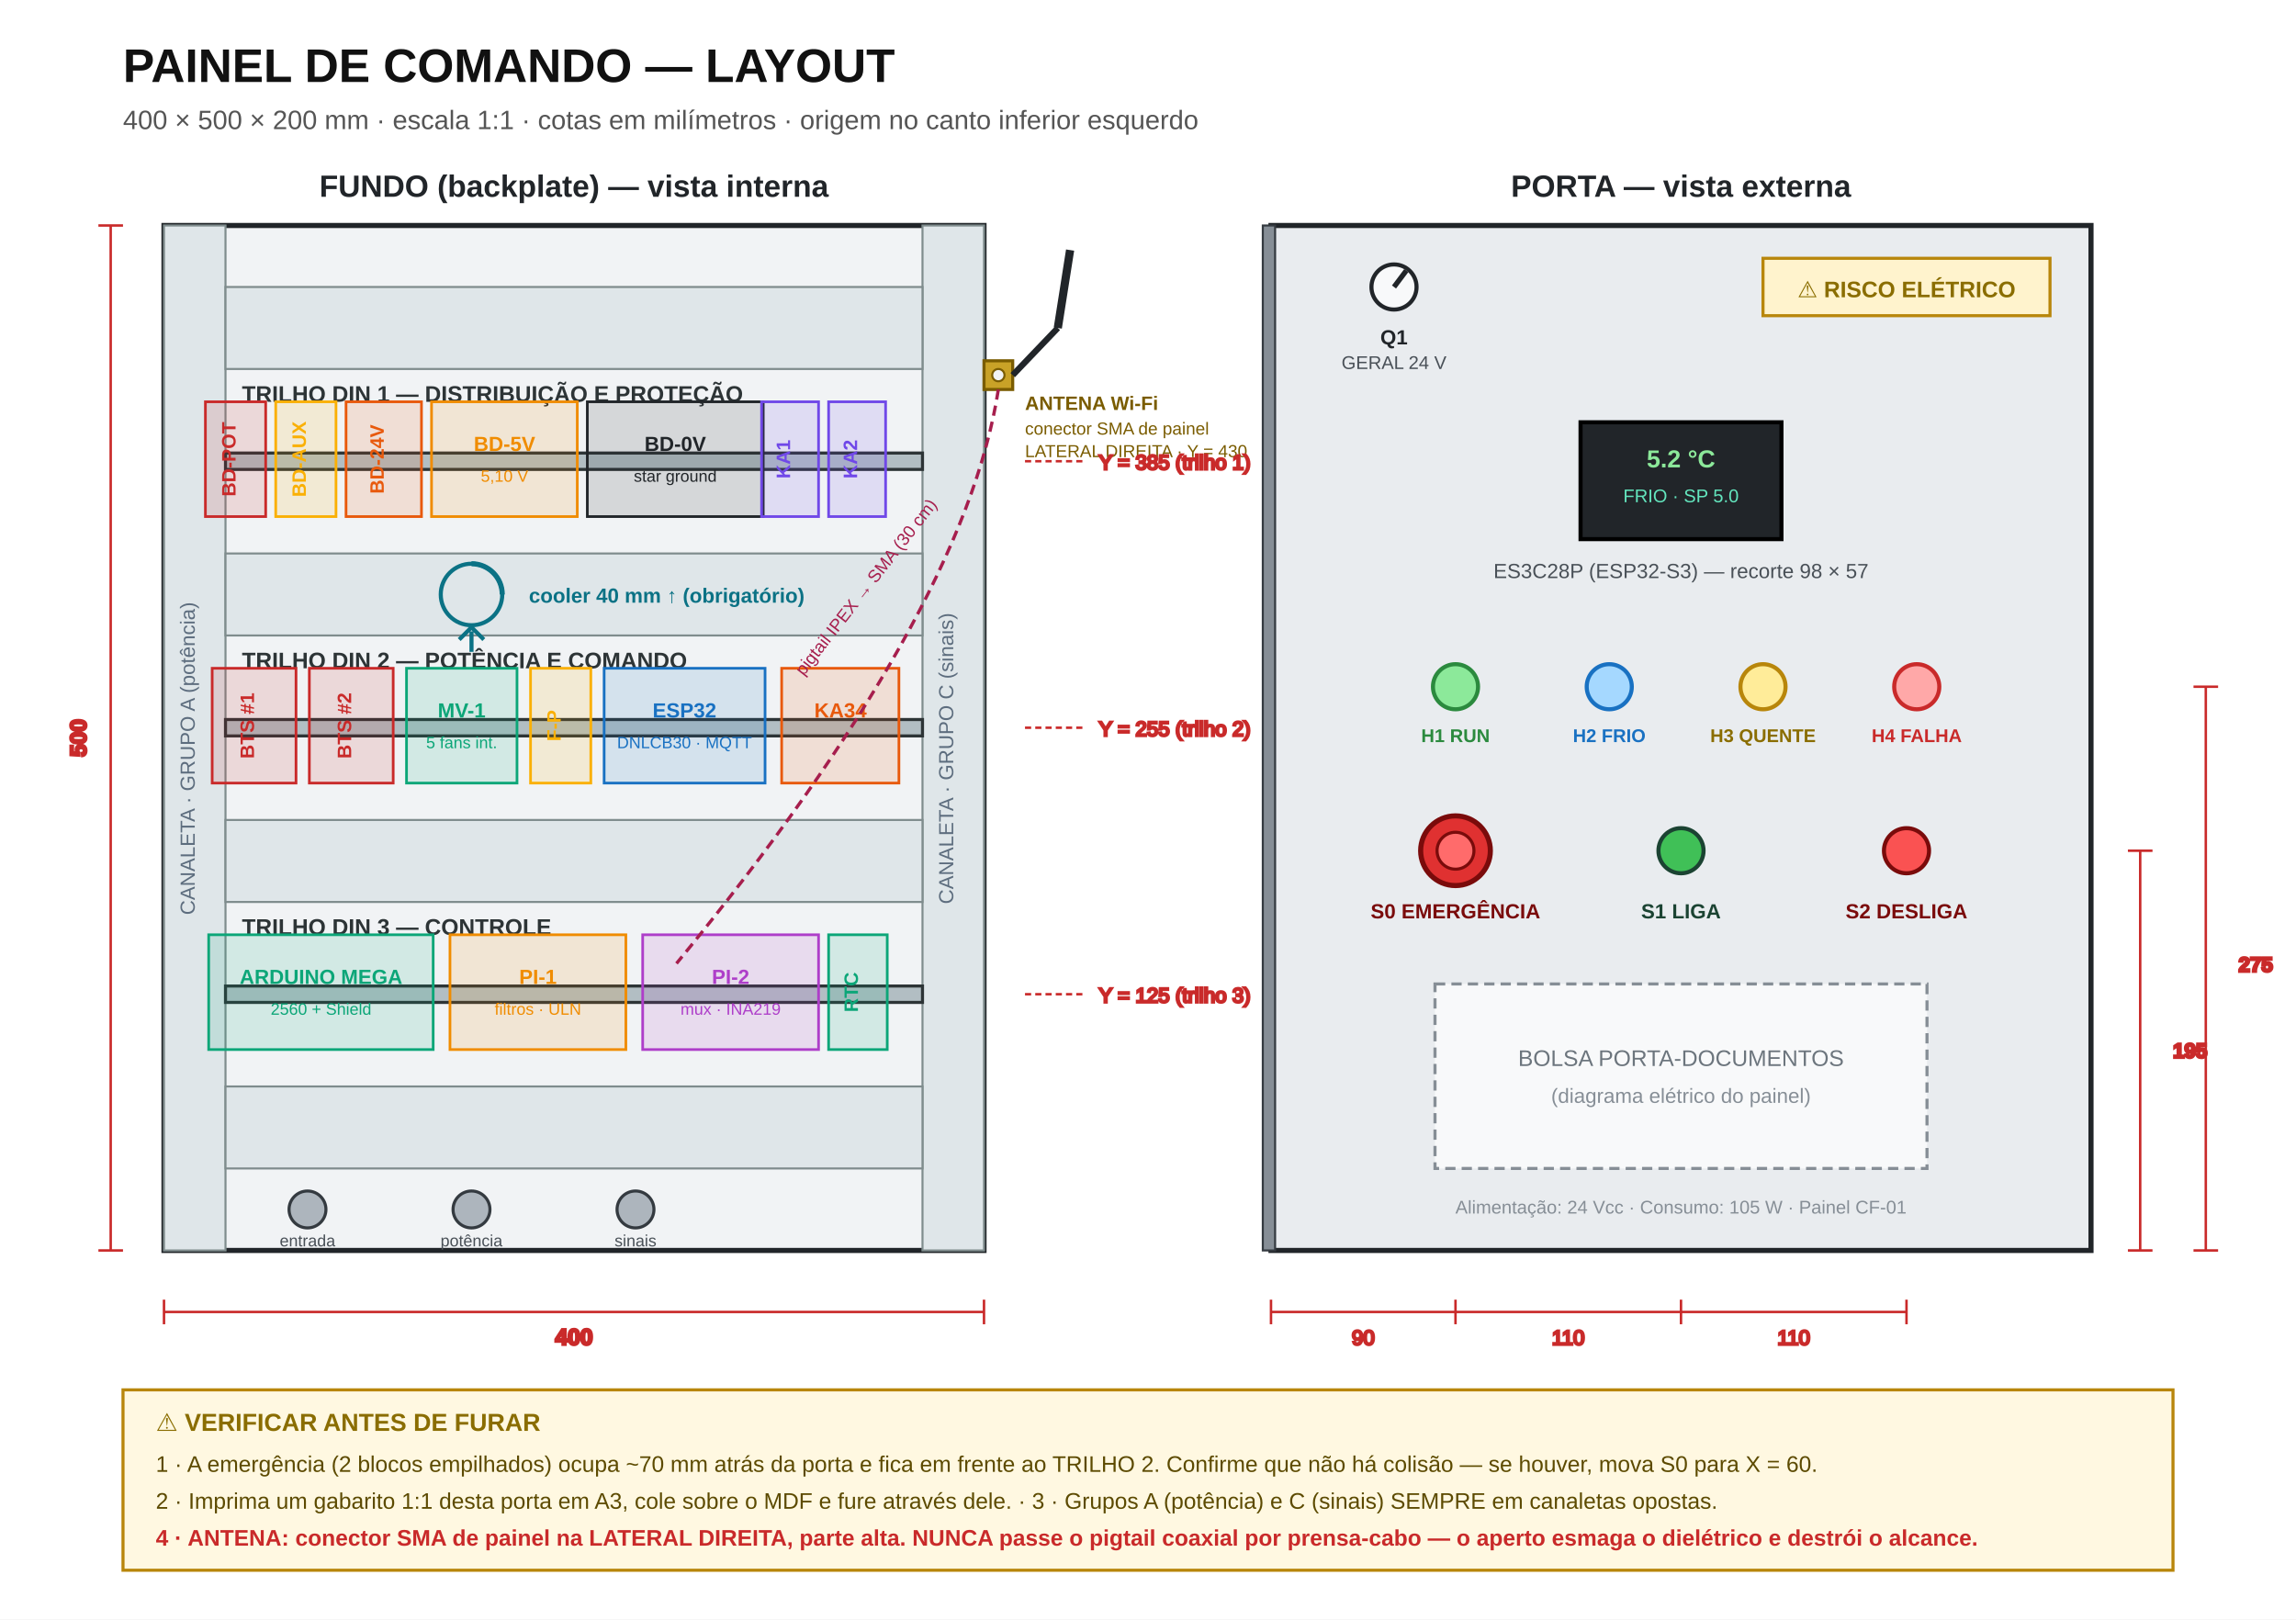
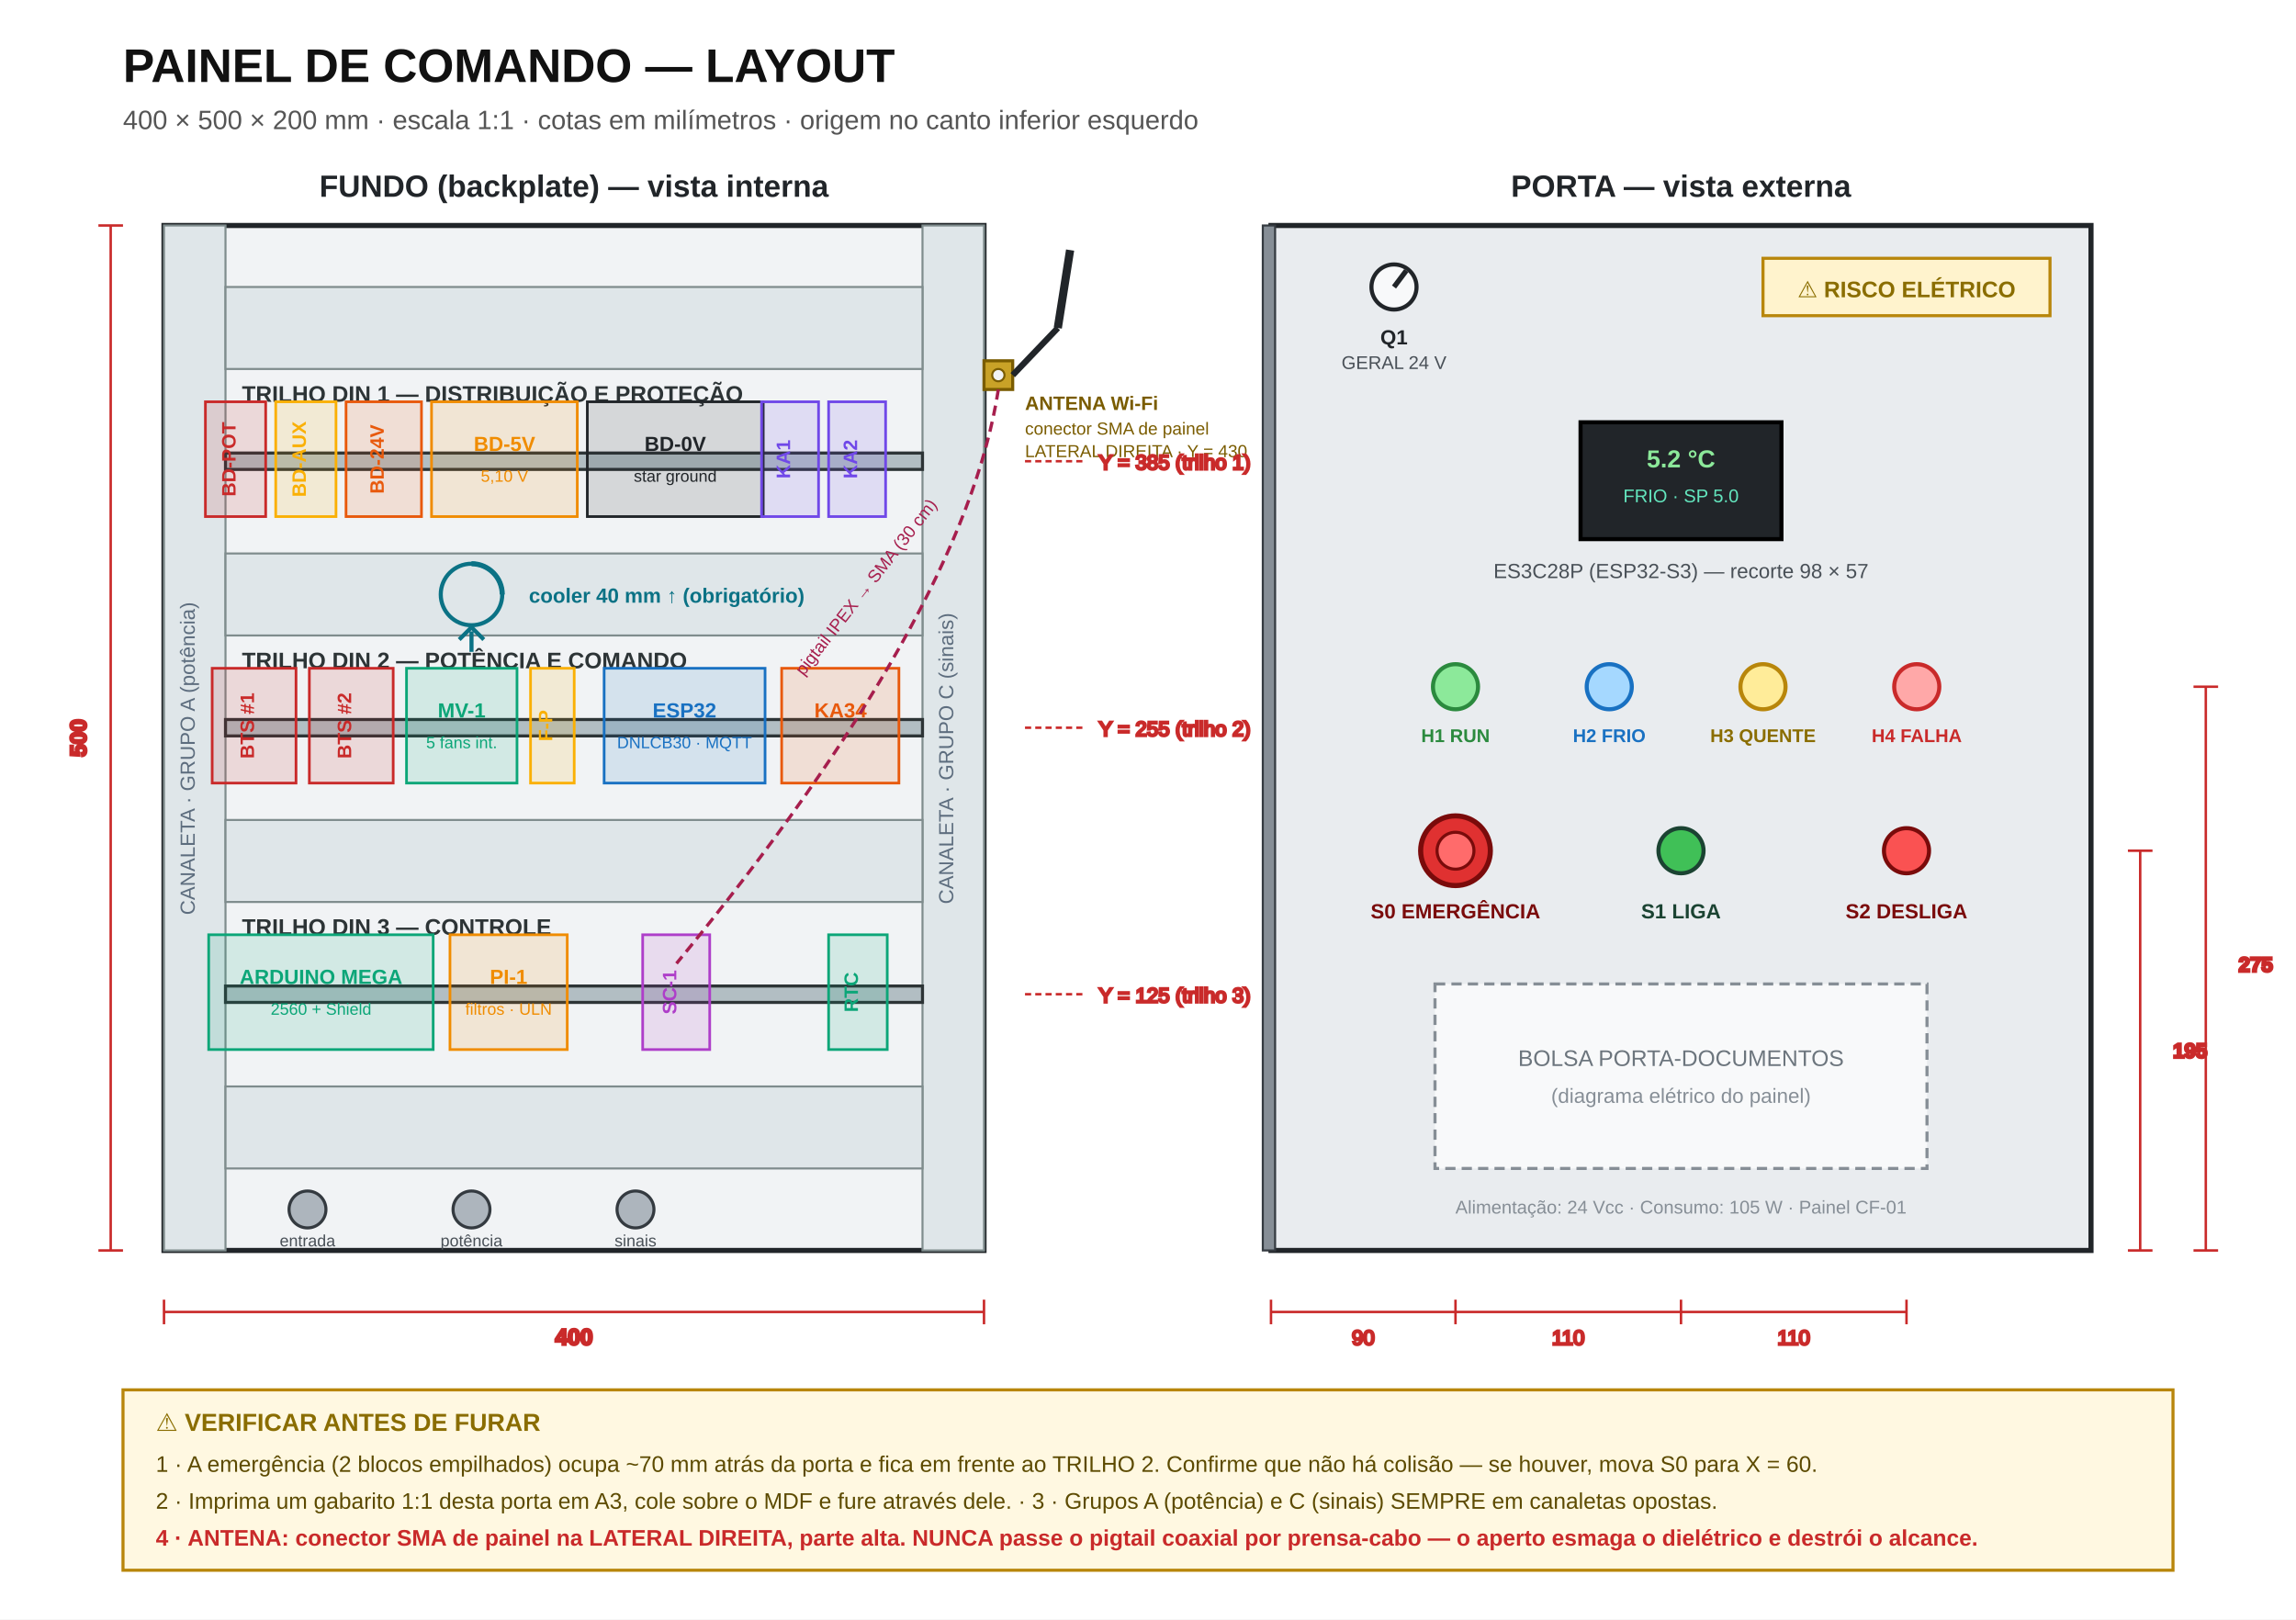
<svg xmlns="http://www.w3.org/2000/svg" viewBox="0 0 1120 790" width="1120" height="790" font-family="Segoe UI, Arial, sans-serif">
  <rect width="1120" height="790" fill="#ffffff" />
  <text x="60" y="40" font-size="23" font-weight="700" fill="#111">PAINEL DE COMANDO — LAYOUT</text>
  <text x="60" y="63" font-size="13" fill="#555">400 × 500 × 200 mm · escala 1:1 · cotas em milímetros · origem no canto inferior esquerdo</text>
  <text x="280" y="96" font-size="15" font-weight="700" fill="#212529" text-anchor="middle">FUNDO (backplate) — vista interna</text>
  <text x="820" y="96" font-size="15" font-weight="700" fill="#212529" text-anchor="middle">PORTA — vista externa</text>
  <rect x="80" y="110" width="400" height="500" fill="#f1f3f5" stroke="#212529" stroke-width="2.5" />
  <rect x="80" y="110" width="30" height="500" fill="#dfe6e9" stroke="#7f8c8d" stroke-width="1" />
  <rect x="450" y="110" width="30" height="500" fill="#dfe6e9" stroke="#7f8c8d" stroke-width="1" />
  <text x="95" y="370" font-size="10" fill="#5d6d7e" text-anchor="middle" transform="rotate(-90 95 370)">CANALETA · GRUPO A (potência)</text>
  <text x="465" y="370" font-size="10" fill="#5d6d7e" text-anchor="middle" transform="rotate(-90 465 370)">CANALETA · GRUPO C (sinais)</text>
  <g fill="#dfe6e9" stroke="#7f8c8d" stroke-width="1">
    <rect x="110" y="140" width="340" height="40" />
    <rect x="110" y="270" width="340" height="40" />
    <rect x="110" y="400" width="340" height="40" />
    <rect x="110" y="530" width="340" height="40" />
  </g>
  <rect x="110" y="221" width="340" height="8" fill="#b2bec3" stroke="#2d3436" stroke-width="1.5" />
  <text x="118" y="196" font-size="11" font-weight="700" fill="#2d3436">TRILHO DIN 1 — DISTRIBUIÇÃO E PROTEÇÃO</text>
  <g data-gerado="trilho1">
    <rect x="100.2" y="196" width="29.4" height="56" fill="#c92a2a22" stroke="#c92a2a" stroke-width="1.3" />
    <text x="114.9" y="224" font-size="9.5" font-weight="700" fill="#c92a2a" text-anchor="middle" transform="rotate(-90 114.9 224)">BD-POT</text>
    <rect x="134.5" y="196" width="29.4" height="56" fill="#fab00522" stroke="#fab005" stroke-width="1.3" />
    <text x="149.2" y="224" font-size="9.5" font-weight="700" fill="#fab005" text-anchor="middle" transform="rotate(-90 149.2 224)">BD-AUX</text>
    <rect x="168.8" y="196" width="36.8" height="56" fill="#e8590c22" stroke="#e8590c" stroke-width="1.3" />
    <text x="187.2" y="224" font-size="9.5" font-weight="700" fill="#e8590c" text-anchor="middle" transform="rotate(-90 187.2 224)">BD-24V</text>
    <rect x="210.5" y="196" width="71.1" height="56" fill="#f08c0022" stroke="#f08c00" stroke-width="1.3" />
    <text x="246.1" y="220" font-size="10" font-weight="700" fill="#f08c00" text-anchor="middle">BD-5V</text>
    <text x="246.1" y="235" font-size="8" fill="#f08c00" text-anchor="middle">5,10 V</text>
    <rect x="286.5" y="196" width="85.8" height="56" fill="#21252922" stroke="#212529" stroke-width="1.3" />
    <text x="329.4" y="220" font-size="10" font-weight="700" fill="#212529" text-anchor="middle">BD-0V</text>
    <text x="329.4" y="235" font-size="8" fill="#212529" text-anchor="middle">star ground</text>
    <rect x="371.5" y="196" width="27.8" height="56" fill="#7048e822" stroke="#7048e8" stroke-width="1.3" />
    <text x="385.4" y="224" font-size="9.5" font-weight="700" fill="#7048e8" text-anchor="middle" transform="rotate(-90 385.4 224)">KA1</text>
    <rect x="404.2" y="196" width="27.8" height="56" fill="#7048e822" stroke="#7048e8" stroke-width="1.3" />
    <text x="418.1" y="224" font-size="9.5" font-weight="700" fill="#7048e8" text-anchor="middle" transform="rotate(-90 418.1 224)">KA2</text>
  </g>
  <rect x="110" y="351" width="340" height="8" fill="#b2bec3" stroke="#2d3436" stroke-width="1.5" />
  <text x="118" y="326" font-size="11" font-weight="700" fill="#2d3436">TRILHO DIN 2 — POTÊNCIA E COMANDO</text>
  <g data-gerado="trilho2">
    <rect x="103.5" y="326" width="40.9" height="56" fill="#c92a2a22" stroke="#c92a2a" stroke-width="1.3" />
    <text x="123.9" y="354" font-size="9.5" font-weight="700" fill="#c92a2a" text-anchor="middle" transform="rotate(-90 123.9 354)">BTS #1</text>
    <rect x="150.9" y="326" width="40.9" height="56" fill="#c92a2a22" stroke="#c92a2a" stroke-width="1.3" />
    <text x="171.3" y="354" font-size="9.5" font-weight="700" fill="#c92a2a" text-anchor="middle" transform="rotate(-90 171.3 354)">BTS #2</text>
    <rect x="198.3" y="326" width="53.9" height="56" fill="#0ca67822" stroke="#0ca678" stroke-width="1.3" />
    <text x="225.2" y="350" font-size="10" font-weight="700" fill="#0ca678" text-anchor="middle">MV-1</text>
    <text x="225.2" y="365" font-size="8" fill="#0ca678" text-anchor="middle">5 fans int.</text>
-     <rect x="258.8" y="326" width="29.4" height="56" fill="#fab00522" stroke="#fab005" stroke-width="1.3" />
-     <text x="273.5" y="354" font-size="9.5" font-weight="700" fill="#fab005" text-anchor="middle" transform="rotate(-90 273.5 354)">F-P</text>
+     <rect x="258.8" y="326" width="21.3" height="56" fill="#fab00522" stroke="#fab005" stroke-width="1.3" />
+     <text x="269.4" y="354" font-size="9.5" font-weight="700" fill="#fab005" text-anchor="middle" transform="rotate(-90 269.4 354)">F-P</text>
    <rect x="294.7" y="326" width="78.5" height="56" fill="#1971c222" stroke="#1971c2" stroke-width="1.3" />
    <text x="333.9" y="350" font-size="10" font-weight="700" fill="#1971c2" text-anchor="middle">ESP32</text>
    <text x="333.9" y="365" font-size="8" fill="#1971c2" text-anchor="middle">DNLCB30 · MQTT</text>
    <rect x="381.3" y="326" width="57.2" height="56" fill="#e8590c22" stroke="#e8590c" stroke-width="1.3" />
    <text x="410.0" y="350" font-size="10" font-weight="700" fill="#e8590c" text-anchor="middle">KA34</text>
  </g>
  <circle cx="230" cy="290" r="15" fill="none" stroke="#0b7285" stroke-width="2" />
  <path d="M230 275 A15 15 0 0 1 245 290" fill="none" stroke="#0b7285" stroke-width="2.5" />
  <path d="M230 308 L230 318 M224 312 L230 306 L236 312" stroke="#0b7285" stroke-width="2" fill="none" />
  <text x="258" y="294" font-size="10" font-weight="700" fill="#0b7285">cooler 40 mm ↑ (obrigatório)</text>
  <rect x="110" y="481" width="340" height="8" fill="#b2bec3" stroke="#2d3436" stroke-width="1.5" />
  <text x="118" y="456" font-size="11" font-weight="700" fill="#2d3436">TRILHO DIN 3 — CONTROLE</text>
  <g data-gerado="trilho3">
    <rect x="101.8" y="456" width="109.5" height="56" fill="#0ca67822" stroke="#0ca678" stroke-width="1.3" />
    <text x="156.6" y="480" font-size="10" font-weight="700" fill="#0ca678" text-anchor="middle">ARDUINO MEGA</text>
    <text x="156.6" y="495" font-size="8" fill="#0ca678" text-anchor="middle">2560 + Shield</text>
-     <rect x="219.5" y="456" width="85.8" height="56" fill="#f08c0022" stroke="#f08c00" stroke-width="1.3" />
-     <text x="262.4" y="480" font-size="10" font-weight="700" fill="#f08c00" text-anchor="middle">PI-1</text>
-     <text x="262.4" y="495" font-size="8" fill="#f08c00" text-anchor="middle">filtros · ULN</text>
-     <rect x="313.5" y="456" width="85.8" height="56" fill="#ae3ec922" stroke="#ae3ec9" stroke-width="1.3" />
-     <text x="356.4" y="480" font-size="10" font-weight="700" fill="#ae3ec9" text-anchor="middle">PI-2</text>
-     <text x="356.4" y="495" font-size="8" fill="#ae3ec9" text-anchor="middle">mux · INA219</text>
+     <rect x="219.5" y="456" width="57.2" height="56" fill="#f08c0022" stroke="#f08c00" stroke-width="1.3" />
+     <text x="248.1" y="480" font-size="10" font-weight="700" fill="#f08c00" text-anchor="middle">PI-1</text>
+     <text x="248.1" y="495" font-size="8" fill="#f08c00" text-anchor="middle">filtros · ULN</text>
+     <rect x="313.5" y="456" width="32.7" height="56" fill="#ae3ec922" stroke="#ae3ec9" stroke-width="1.3" />
+     <text x="329.9" y="484" font-size="9.5" font-weight="700" fill="#ae3ec9" text-anchor="middle" transform="rotate(-90 329.9 484)">SC-1</text>
    <rect x="404.2" y="456" width="28.6" height="56" fill="#0ca67822" stroke="#0ca678" stroke-width="1.3" />
    <text x="418.5" y="484" font-size="9.5" font-weight="700" fill="#0ca678" text-anchor="middle" transform="rotate(-90 418.5 484)">RTC</text>
  </g>
  <g>
    <circle cx="150" cy="590" r="9" fill="#adb5bd" stroke="#343a40" stroke-width="1.5" />
    <circle cx="230" cy="590" r="9" fill="#adb5bd" stroke="#343a40" stroke-width="1.5" />
    <circle cx="310" cy="590" r="9" fill="#adb5bd" stroke="#343a40" stroke-width="1.5" />
    <text x="150" y="608" font-size="8" fill="#495057" text-anchor="middle">entrada</text>
    <text x="230" y="608" font-size="8" fill="#495057" text-anchor="middle">potência</text>
    <text x="310" y="608" font-size="8" fill="#495057" text-anchor="middle">sinais</text>
  </g>
  <g>
    <rect x="480" y="176" width="14" height="14" fill="#c9a227" stroke="#7a5c00" stroke-width="1.5" />
    <circle cx="487" cy="183" r="3" fill="#f1f3f5" stroke="#7a5c00" stroke-width="1" />
    <line x1="494" y1="183" x2="516" y2="160" stroke="#212529" stroke-width="3" />
    <line x1="516" y1="160" x2="522" y2="122" stroke="#212529" stroke-width="4" />
    <text x="500" y="200" font-size="9.5" font-weight="700" fill="#7a5c00">ANTENA Wi-Fi</text>
    <text x="500" y="212" font-size="8.5" fill="#7a5c00">conector SMA de painel</text>
    <text x="500" y="223" font-size="8.5" fill="#7a5c00">LATERAL DIREITA · Y = 430</text>
    <path d="M487 190 Q470 300 330 470" fill="none" stroke="#a61e4d" stroke-width="1.6" stroke-dasharray="5 3" />
    <text x="392" y="330" font-size="8.5" fill="#a61e4d" transform="rotate(-52 392 330)">pigtail IPEX → SMA (30 cm)</text>
  </g>
  <g stroke="#c92a2a" stroke-width="1.2" fill="#c92a2a" font-size="11">
    <line x1="54" y1="110" x2="54" y2="610" />
    <line x1="48" y1="110" x2="60" y2="110" />
    <line x1="48" y1="610" x2="60" y2="610" />
    <text x="42" y="360" text-anchor="middle" font-weight="700" transform="rotate(-90 42 360)">500</text>
    <line x1="80" y1="640" x2="480" y2="640" />
    <line x1="80" y1="634" x2="80" y2="646" />
    <line x1="480" y1="634" x2="480" y2="646" />
    <text x="280" y="656" text-anchor="middle" font-weight="700">400</text>
    <line x1="500" y1="225" x2="530" y2="225" stroke-dasharray="3 2" />
    <text x="536" y="229" font-size="10">Y = 385 (trilho 1)</text>
    <line x1="500" y1="355" x2="530" y2="355" stroke-dasharray="3 2" />
    <text x="536" y="359" font-size="10">Y = 255 (trilho 2)</text>
    <line x1="500" y1="485" x2="530" y2="485" stroke-dasharray="3 2" />
    <text x="536" y="489" font-size="10">Y = 125 (trilho 3)</text>
  </g>
  <rect x="620" y="110" width="400" height="500" fill="#e9ecef" stroke="#212529" stroke-width="2.5" />
  <rect x="616" y="110" width="6" height="500" fill="#868e96" stroke="#343a40" stroke-width="1" />
  <circle cx="680" cy="140" r="11" fill="#f8f9fa" stroke="#212529" stroke-width="2" />
  <line x1="680" y1="140" x2="686" y2="132" stroke="#212529" stroke-width="2.5" />
  <text x="680" y="168" font-size="10" font-weight="700" fill="#212529" text-anchor="middle">Q1</text>
  <text x="680" y="180" font-size="9" fill="#495057" text-anchor="middle">GERAL 24 V</text>
  <rect x="860" y="126" width="140" height="28" fill="#fff3cd" stroke="#b8860b" stroke-width="1.5" />
  <text x="930" y="145" font-size="11" font-weight="700" fill="#8a6d00" text-anchor="middle">⚠ RISCO ELÉTRICO</text>
  <rect x="771" y="206" width="98" height="57" fill="#212529" stroke="#000" stroke-width="2" />
  <text x="820" y="228" font-size="12" font-weight="700" fill="#8ce99a" text-anchor="middle">5.2 °C</text>
  <text x="820" y="245" font-size="9" fill="#63e6be" text-anchor="middle">FRIO · SP 5.0</text>
  <text x="820" y="282" font-size="10" fill="#495057" text-anchor="middle">ES3C28P (ESP32-S3) — recorte 98 × 57</text>
  <g>
    <circle cx="710" cy="335" r="11" fill="#8ce99a" stroke="#2b8a3e" stroke-width="2" />
    <text x="710" y="362" font-size="9" font-weight="700" fill="#2b8a3e" text-anchor="middle">H1 RUN</text>
    <circle cx="785" cy="335" r="11" fill="#a5d8ff" stroke="#1971c2" stroke-width="2" />
    <text x="785" y="362" font-size="9" font-weight="700" fill="#1971c2" text-anchor="middle">H2 FRIO</text>
    <circle cx="860" cy="335" r="11" fill="#ffec99" stroke="#b8860b" stroke-width="2" />
    <text x="860" y="362" font-size="9" font-weight="700" fill="#8a6d00" text-anchor="middle">H3 QUENTE</text>
    <circle cx="935" cy="335" r="11" fill="#ffa8a8" stroke="#c92a2a" stroke-width="2" />
    <text x="935" y="362" font-size="9" font-weight="700" fill="#c92a2a" text-anchor="middle">H4 FALHA</text>
  </g>
  <g>
    <circle cx="710" cy="415" r="17" fill="#e03131" stroke="#7a0b0b" stroke-width="2.5" />
    <circle cx="710" cy="415" r="9" fill="#ff6b6b" stroke="#7a0b0b" stroke-width="1.5" />
    <text x="710" y="448" font-size="10" font-weight="700" fill="#7a0b0b" text-anchor="middle">S0 EMERGÊNCIA</text>
    <circle cx="820" cy="415" r="11" fill="#40c057" stroke="#1b4332" stroke-width="2" />
    <text x="820" y="448" font-size="10" font-weight="700" fill="#1b4332" text-anchor="middle">S1 LIGA</text>
    <circle cx="930" cy="415" r="11" fill="#fa5252" stroke="#7a0b0b" stroke-width="2" />
    <text x="930" y="448" font-size="10" font-weight="700" fill="#7a0b0b" text-anchor="middle">S2 DESLIGA</text>
  </g>
  <rect x="700" y="480" width="240" height="90" fill="#f8f9fa" stroke="#868e96" stroke-width="1.5" stroke-dasharray="5 3" />
  <text x="820" y="520" font-size="11" fill="#6c757d" text-anchor="middle">BOLSA PORTA-DOCUMENTOS</text>
  <text x="820" y="538" font-size="10" fill="#868e96" text-anchor="middle">(diagrama elétrico do painel)</text>
  <text x="820" y="592" font-size="9" fill="#868e96" text-anchor="middle">Alimentação: 24 Vcc · Consumo: 105 W · Painel CF-01</text>
  <g stroke="#c92a2a" stroke-width="1.2" fill="#c92a2a" font-size="10">
    <line x1="620" y1="640" x2="710" y2="640" />
    <line x1="620" y1="634" x2="620" y2="646" />
    <line x1="710" y1="634" x2="710" y2="646" />
    <text x="665" y="656" text-anchor="middle">90</text>
    <line x1="710" y1="640" x2="820" y2="640" />
    <line x1="820" y1="634" x2="820" y2="646" />
    <text x="765" y="656" text-anchor="middle">110</text>
    <line x1="820" y1="640" x2="930" y2="640" />
    <line x1="930" y1="634" x2="930" y2="646" />
    <text x="875" y="656" text-anchor="middle">110</text>
    <line x1="1044" y1="415" x2="1044" y2="610" />
    <line x1="1038" y1="415" x2="1050" y2="415" />
    <line x1="1038" y1="610" x2="1050" y2="610" />
    <text x="1060" y="516" font-weight="700">195</text>
    <line x1="1076" y1="335" x2="1076" y2="610" />
    <line x1="1070" y1="335" x2="1082" y2="335" />
    <line x1="1070" y1="610" x2="1082" y2="610" />
    <text x="1092" y="474" font-weight="700">275</text>
  </g>
  <g font-size="12">
    <rect x="60" y="678" width="1000" height="88" fill="#fff8e1" stroke="#b8860b" stroke-width="1.5" />
    <text x="76" y="698" font-weight="700" fill="#8a6d00">⚠ VERIFICAR ANTES DE FURAR</text>
    <text x="76" y="718" font-size="11" fill="#5c4a00">1 · A emergência (2 blocos empilhados) ocupa ~70 mm atrás da porta e fica em frente ao TRILHO 2. Confirme que não há colisão — se houver, mova S0 para X = 60.</text>
    <text x="76" y="736" font-size="11" fill="#5c4a00">2 · Imprima um gabarito 1:1 desta porta em A3, cole sobre o MDF e fure através dele.  ·  3 · Grupos A (potência) e C (sinais) SEMPRE em canaletas opostas.</text>
    <text x="76" y="754" font-size="11" font-weight="700" fill="#c92a2a">4 · ANTENA: conector SMA de painel na LATERAL DIREITA, parte alta. NUNCA passe o pigtail coaxial por prensa-cabo — o aperto esmaga o dielétrico e destrói o alcance.</text>
  </g>
</svg>
